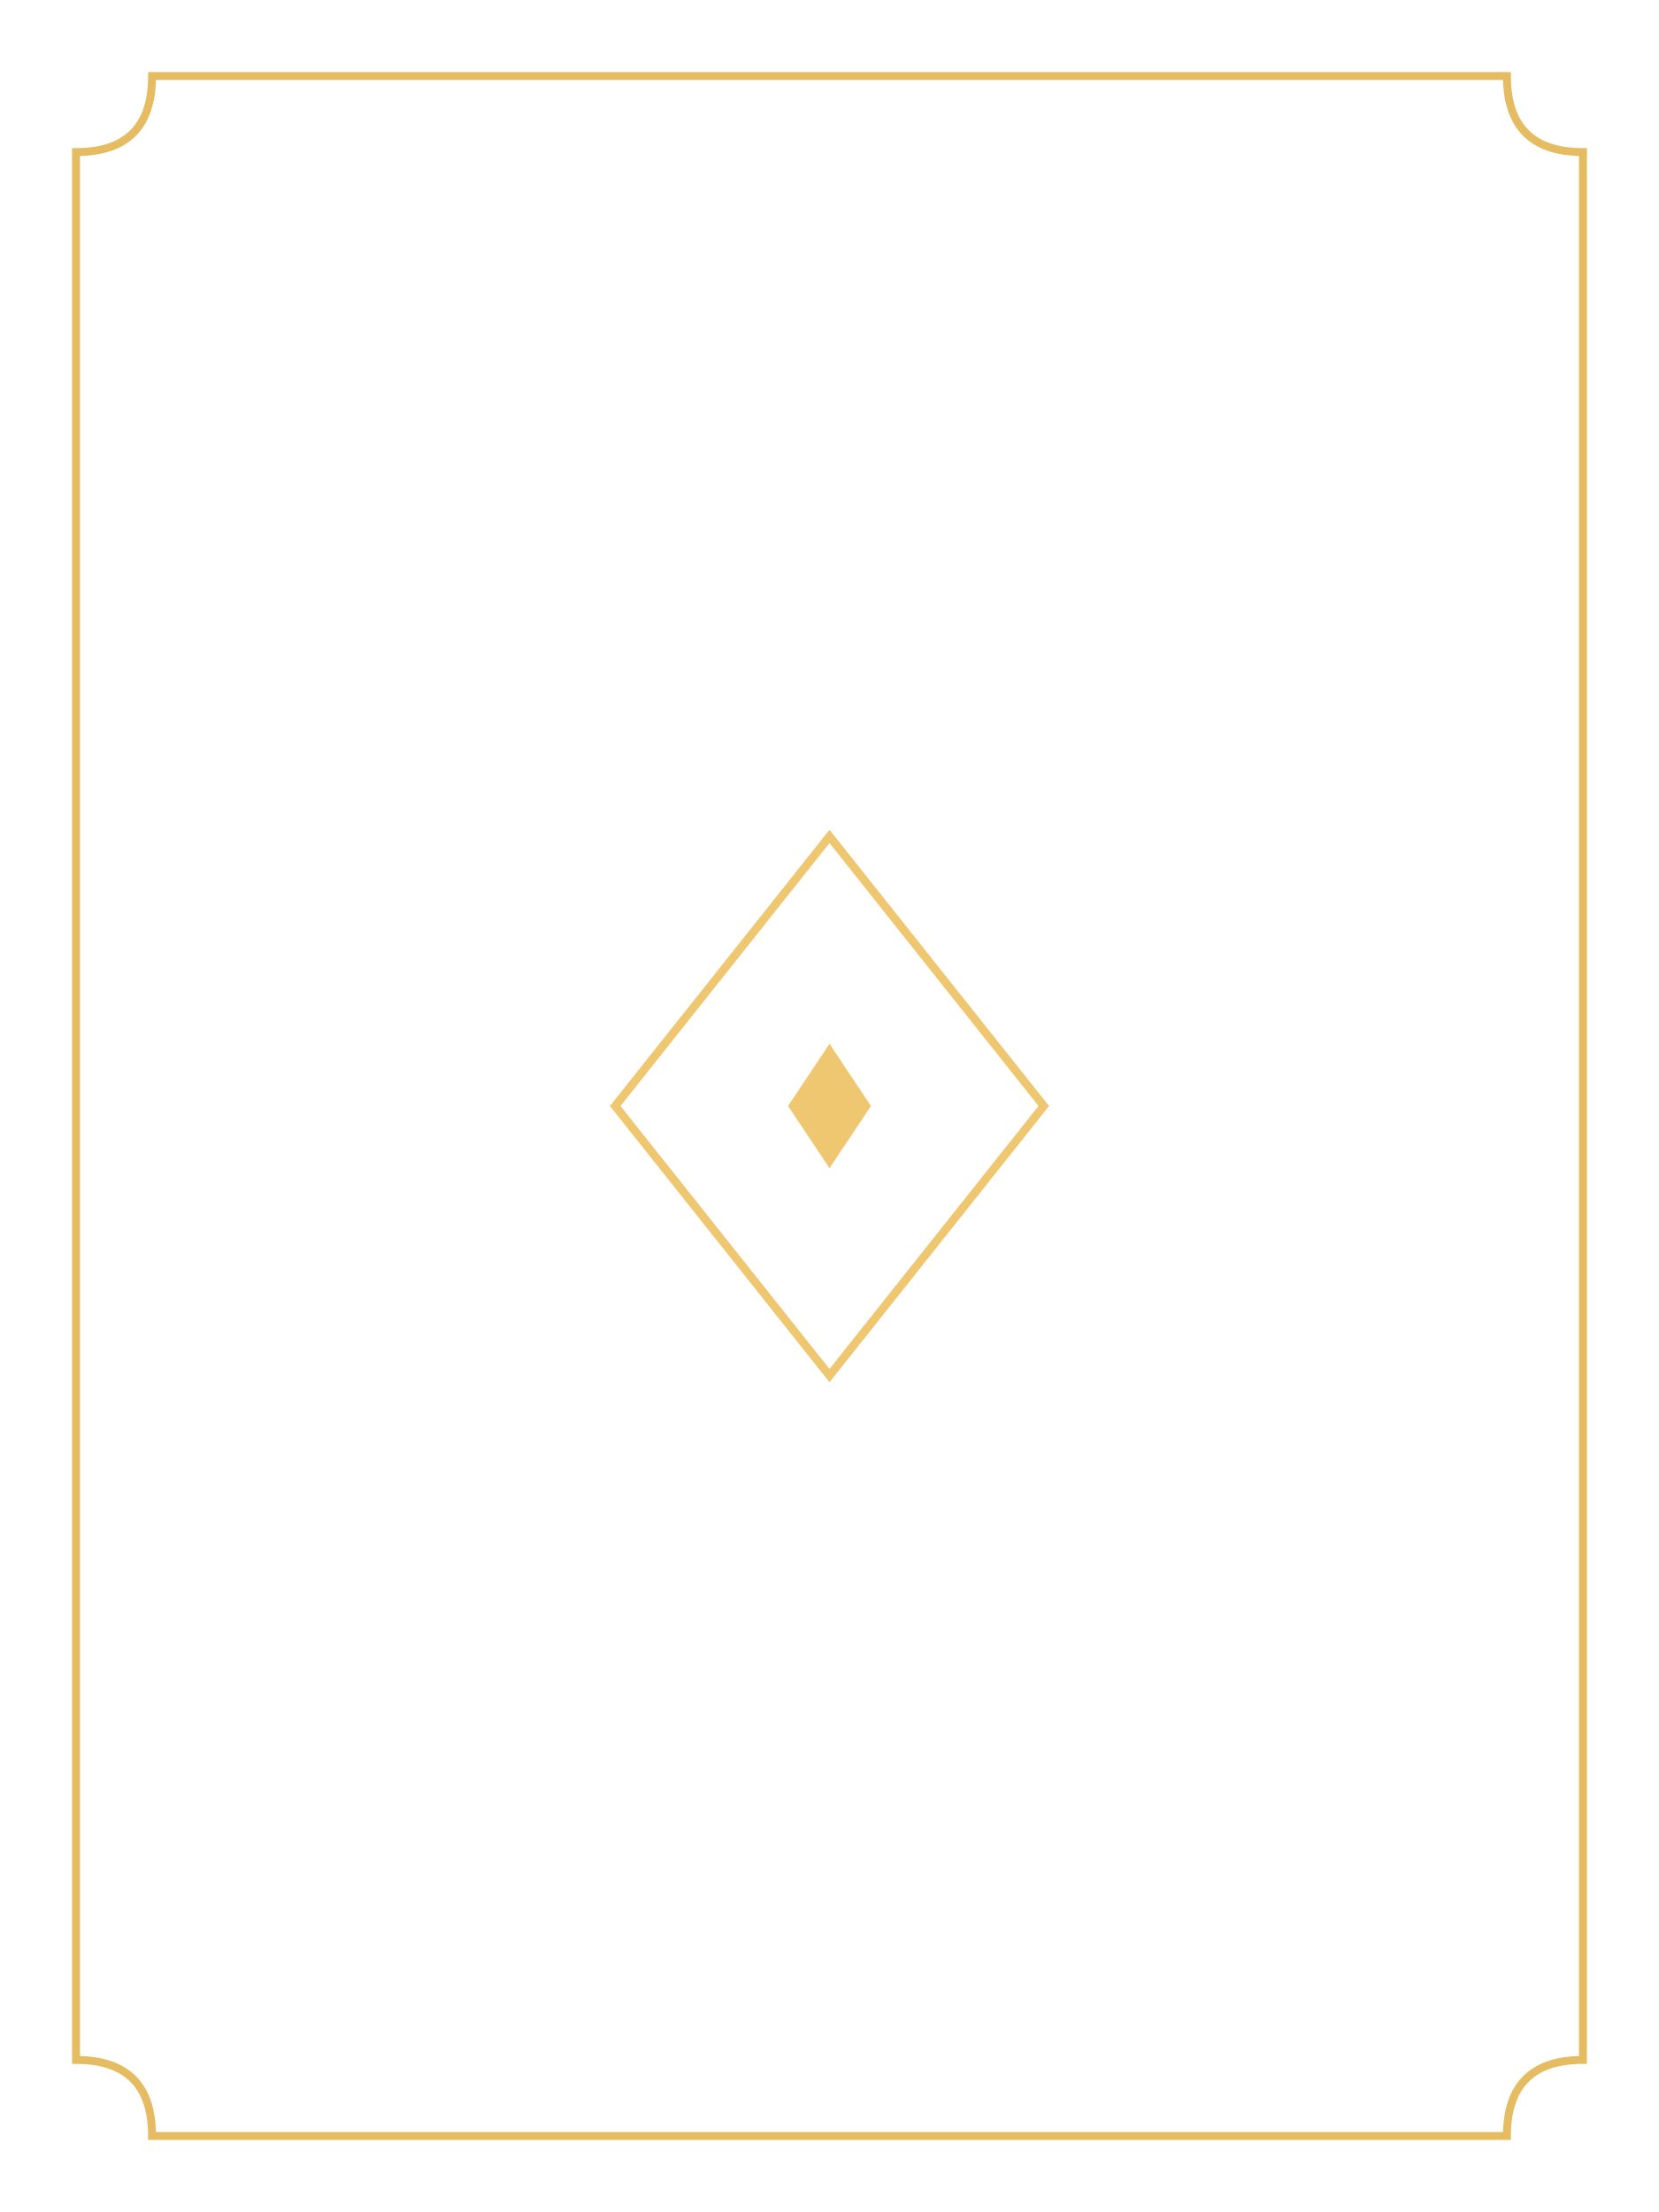
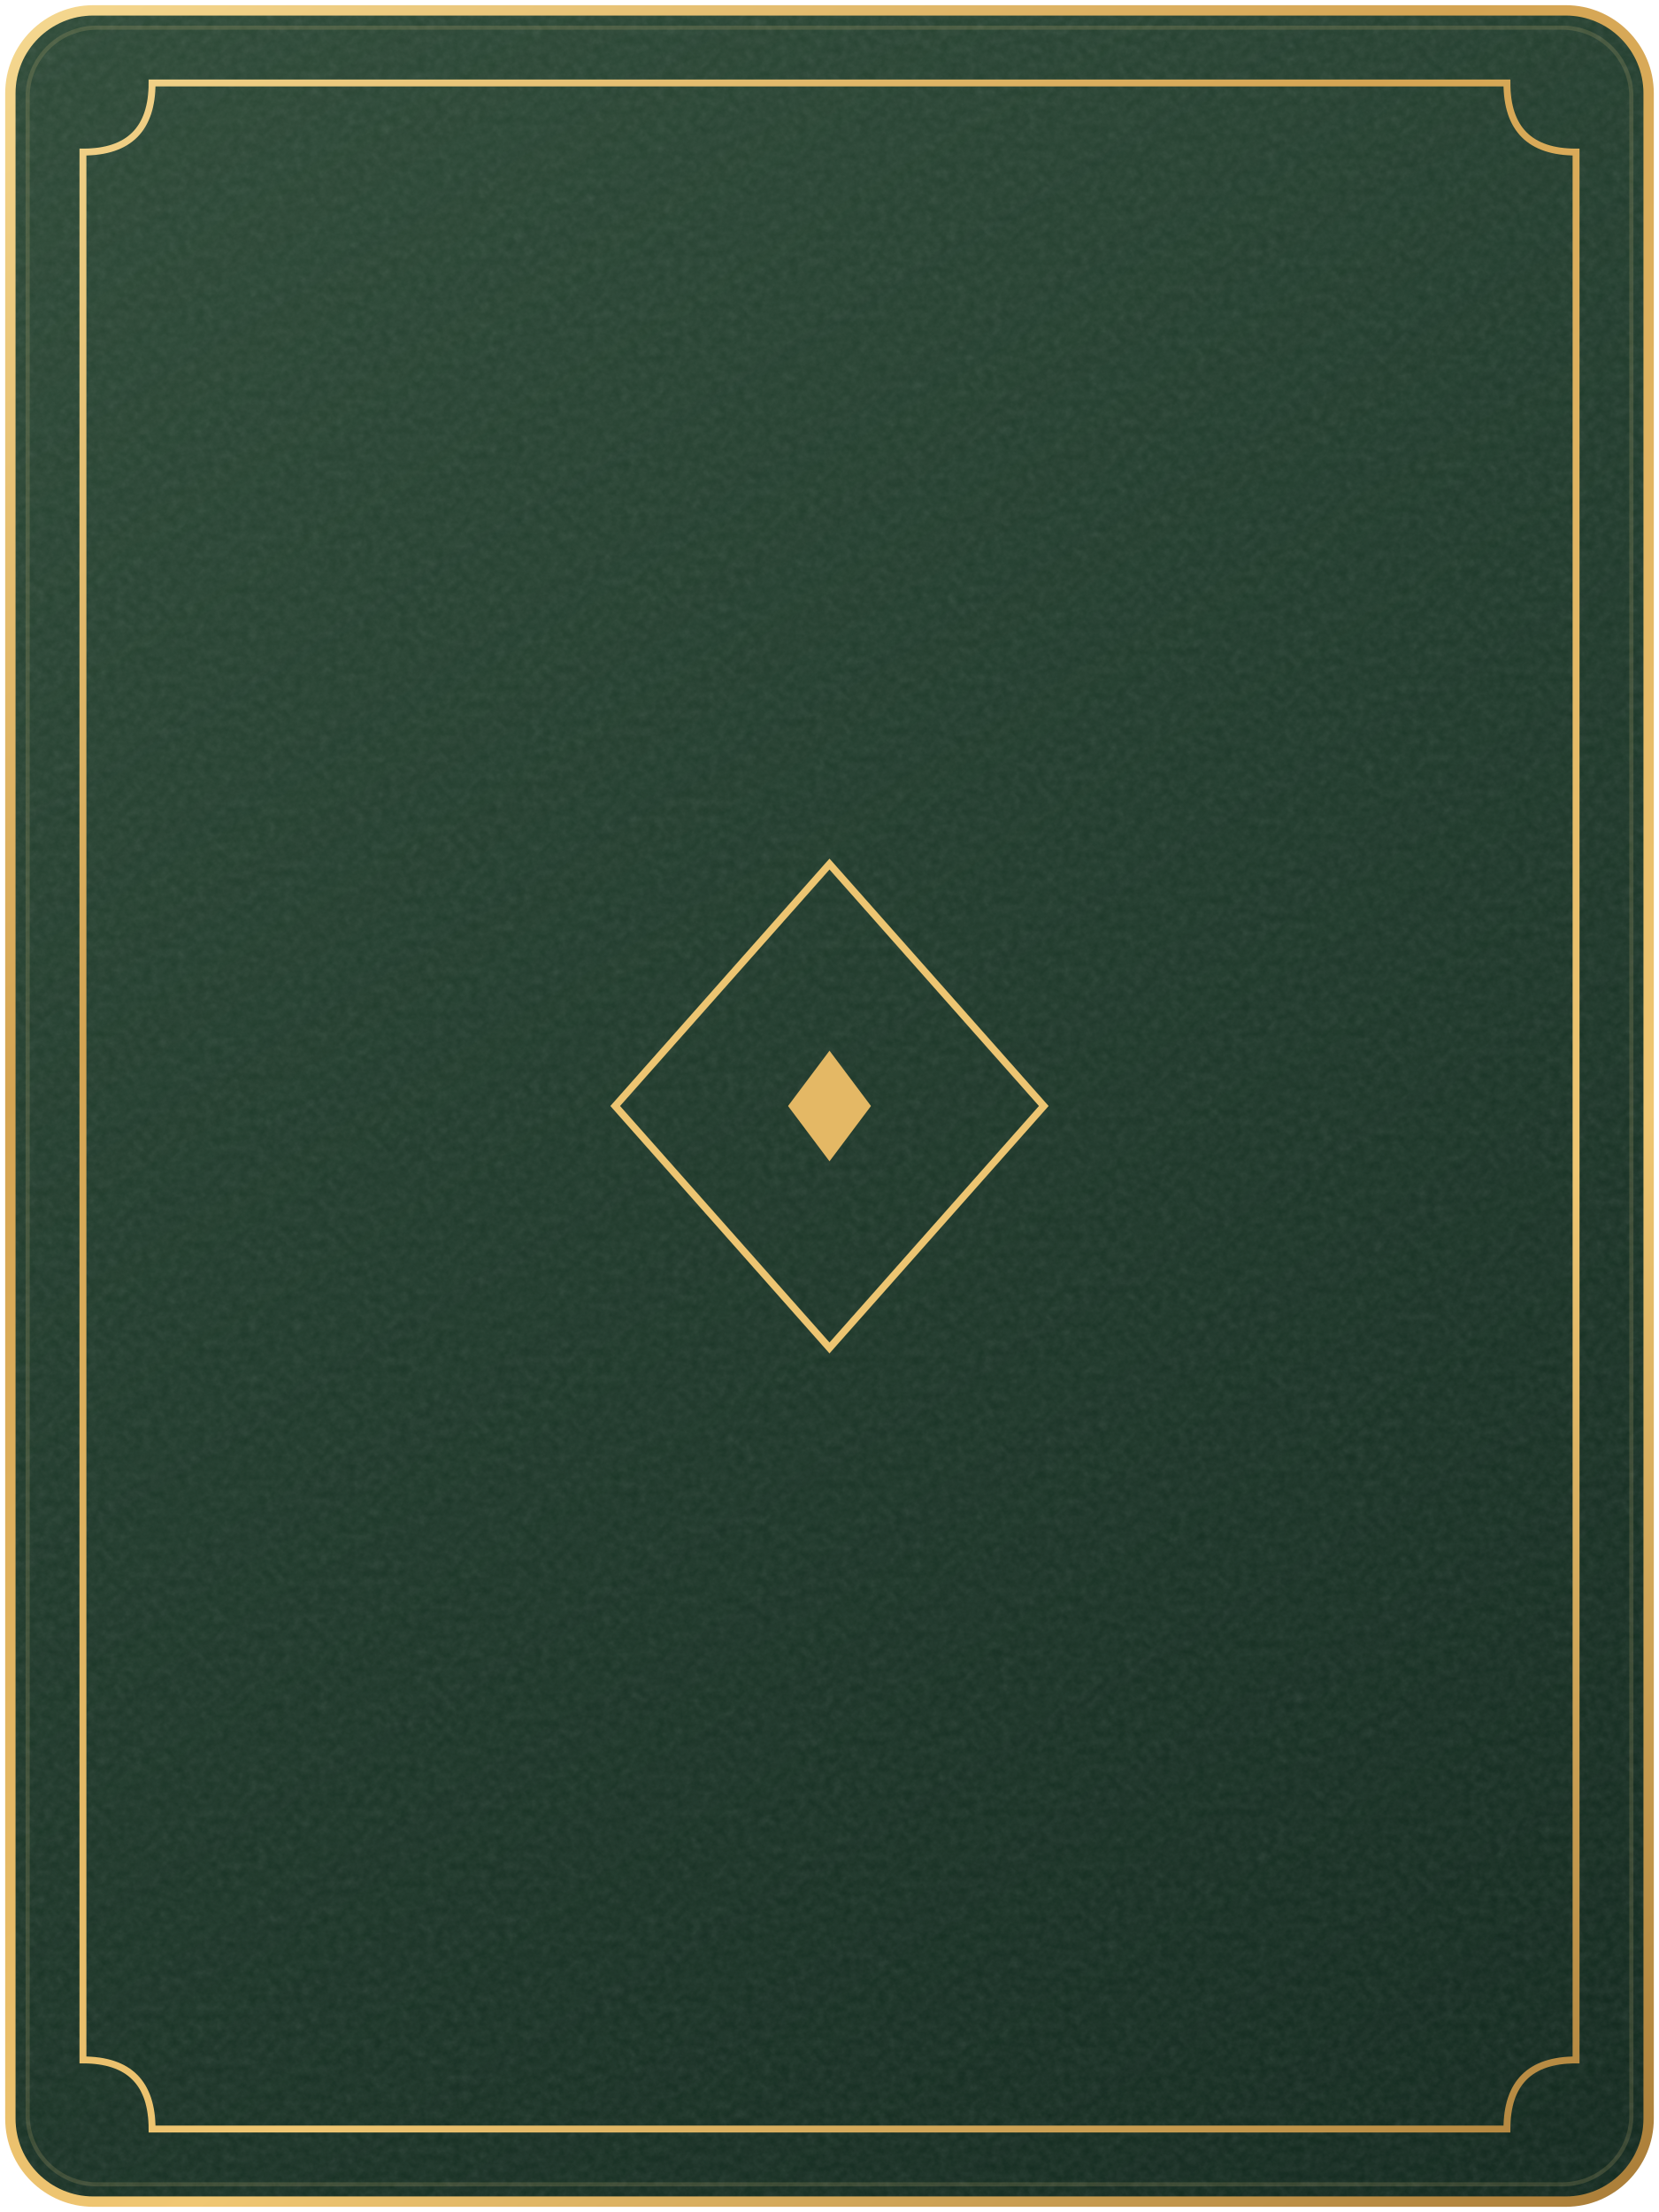
<svg xmlns="http://www.w3.org/2000/svg" viewBox="0 0 240 320" fill="none">
-   <path d="M22 11H218Q218 22 229 22V298Q218 298 218 309H22Q22 298 11 298V22Q22 22 22 11Z" stroke="#e6bc63" stroke-width="1.15" />
-   <path d="M120 121 151 160 120 199 89 160Z" stroke="#efc771" stroke-width="1.2" />
-   <path d="M120 151 126 160 120 169 114 160Z" fill="#efc771" />
+   <defs>
+     <linearGradient id="forest" x1="12" y1="0" x2="210" y2="320" gradientUnits="userSpaceOnUse">
+       <stop stop-color="#2c4936" />
+       <stop offset=".48" stop-color="#1e392a" />
+       <stop offset="1" stop-color="#12291e" />
+     </linearGradient>
+     <linearGradient id="gold" x1="0" y1="0" x2="240" y2="320" gradientUnits="userSpaceOnUse">
+       <stop stop-color="#f6d991" />
+       <stop offset=".32" stop-color="#d4a453" />
+       <stop offset=".68" stop-color="#f0c773" />
+       <stop offset="1" stop-color="#a97c37" />
+     </linearGradient>
+     <filter id="grain" x="0" y="0" width="100%" height="100%">
+       <feTurbulence type="fractalNoise" baseFrequency=".78" numOctaves="3" seed="12" stitchTiles="stitch" />
+       <feColorMatrix type="saturate" values="0" />
+     </filter>
+     <clipPath id="card">
+       <rect x="1" y="1" width="238" height="318" rx="13" />
+     </clipPath>
+   </defs>
+   <g clip-path="url(#card)">
+     <path fill="url(#forest)" d="M0 0H240V320H0Z" />
+     <path fill="#b0b399" opacity=".12" filter="url(#grain)" d="M0 0H240V320H0Z" />
+   </g>
+   <rect x="1.5" y="1.5" width="237" height="317" rx="12" stroke="url(#gold)" stroke-width="1.5" />
+   <rect x="4" y="4" width="232" height="312" rx="10" stroke="#efcf87" stroke-opacity=".16" stroke-width=".6" />
+   <path d="M22 12H218Q218 22 228 22V298Q218 298 218 308H22Q22 298 12 298V22Q22 22 22 12Z" stroke="url(#gold)" stroke-width="1" />
+   <path d="M120 125 151 160 120 195 89 160Z" stroke="#edc572" stroke-width="1.05" />
+   <path d="M120 152 126 160 120 168 114 160Z" fill="#e4b865" />
</svg>
